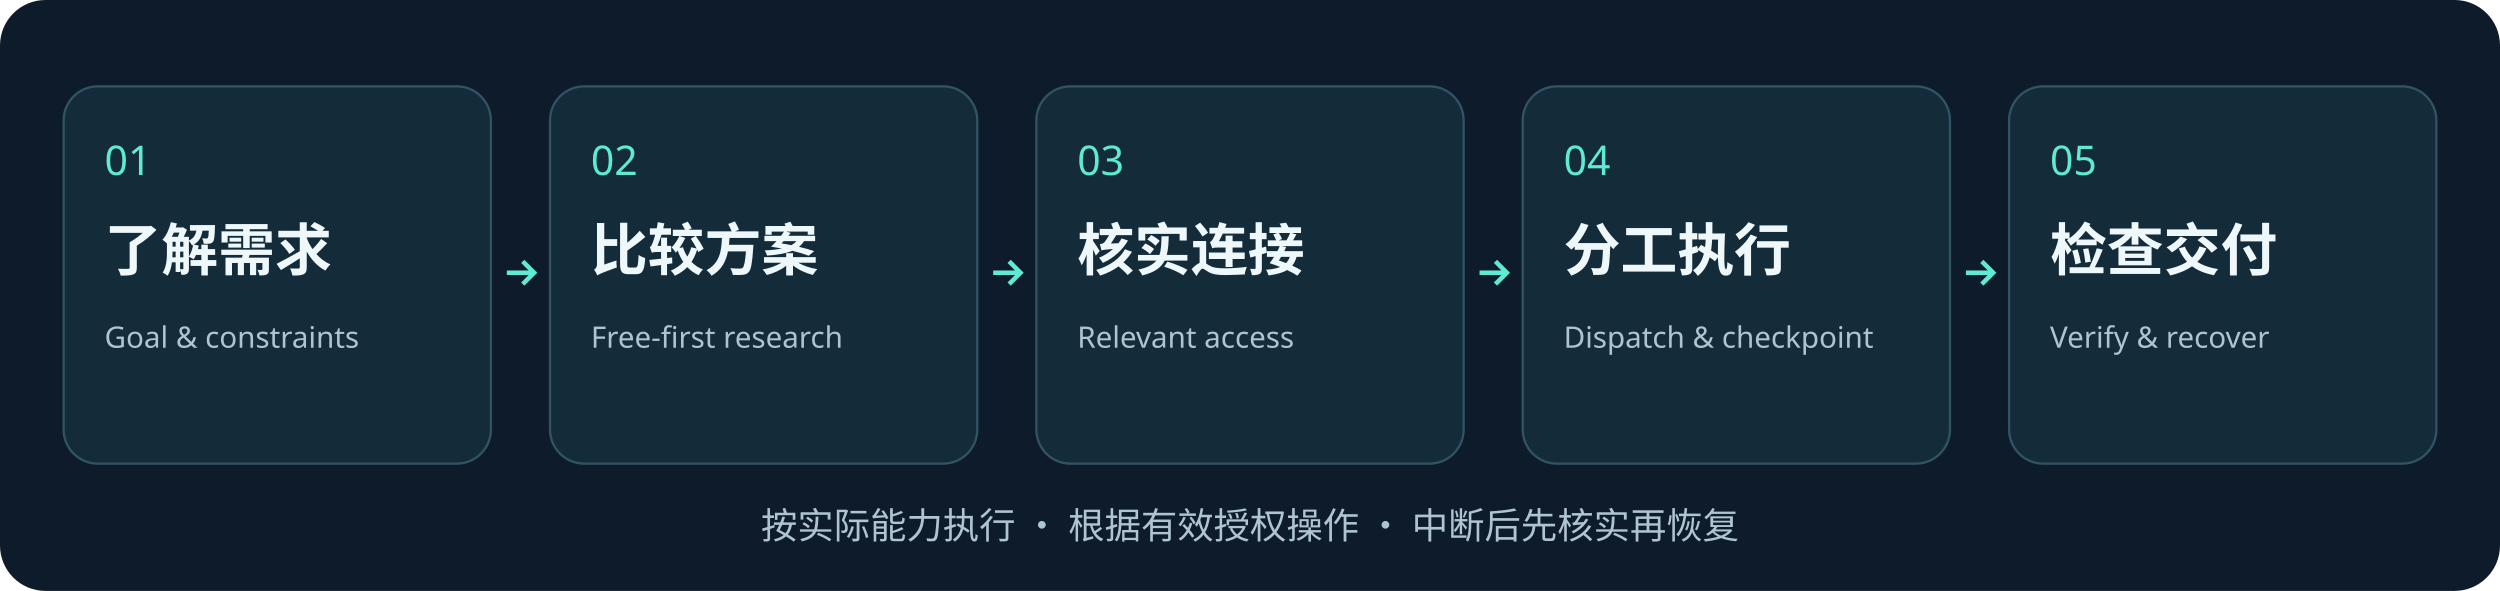
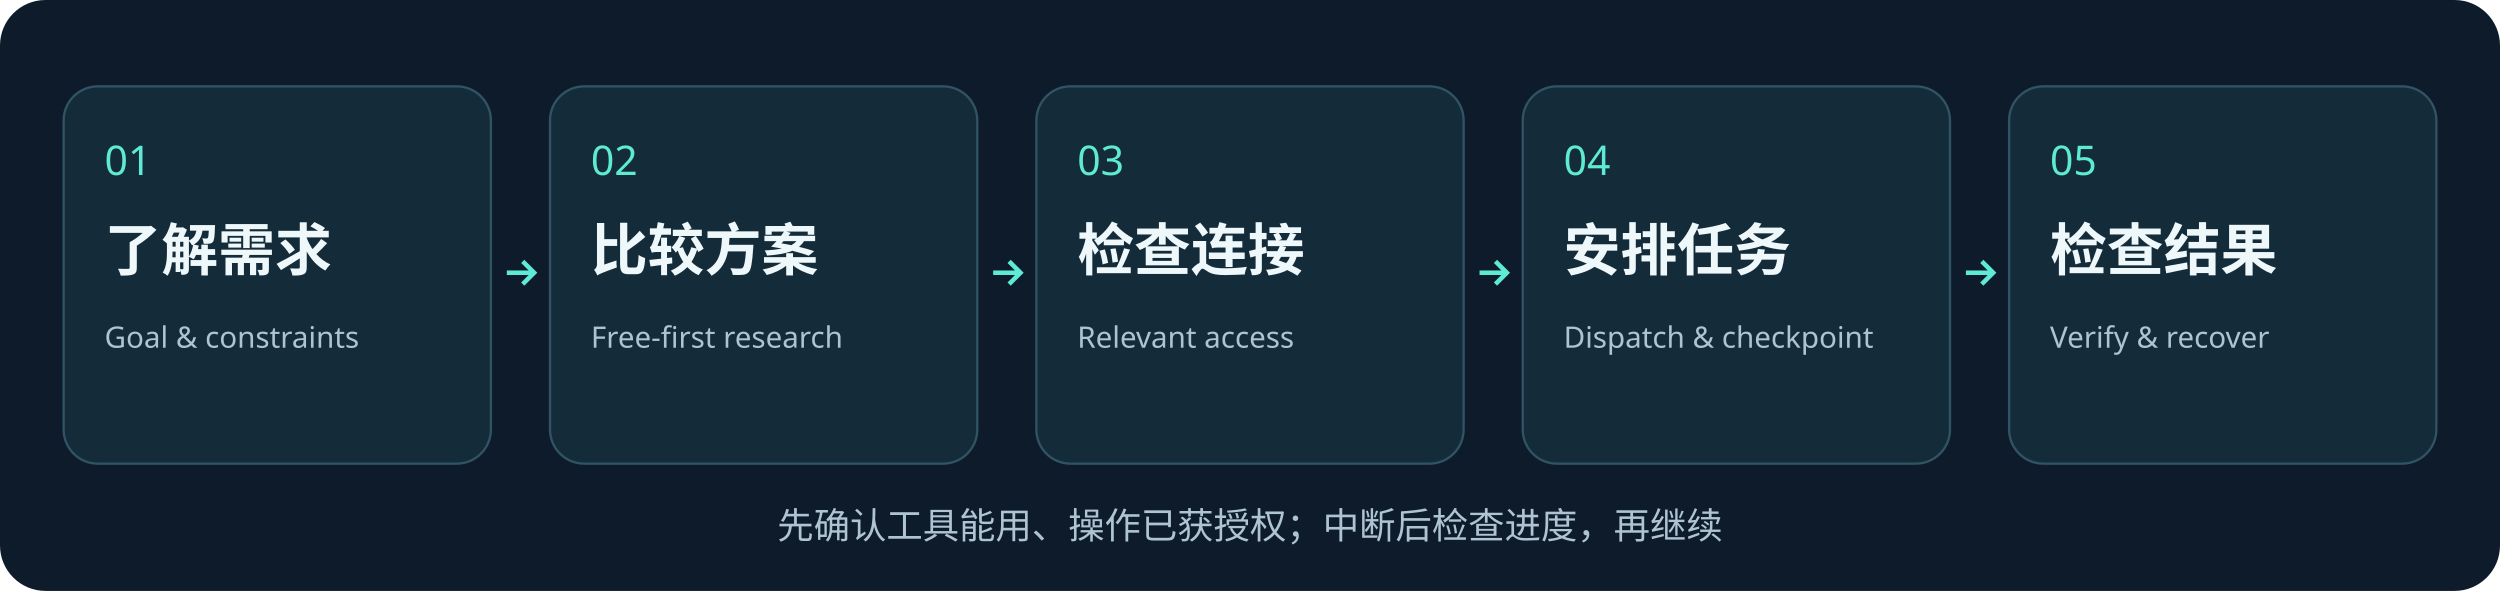
<svg xmlns="http://www.w3.org/2000/svg" width="1100" height="260" viewBox="0 0 1100 260" role="img" aria-labelledby="title desc">
  <rect width="1100" height="260" rx="20" fill="#0e1b2b" />
  <rect x="28" y="38" width="188" height="166" rx="15" fill="#142c3a" stroke="#315465" />
  <text x="46" y="77" fill="#5eead4" font-family="sans-serif" font-size="18">01</text>
  <text x="46" y="119" fill="#eef7fa" font-family="Noto Sans CJK SC,sans-serif" font-size="25" font-weight="600">了解需求</text>
  <text x="46" y="153" fill="#afc4d1" font-family="sans-serif" font-size="13">Goal &amp; constraints</text>
  <path d="M223 120h12m-5-5 5 5-5 5" stroke="#5eead4" fill="none" stroke-width="2" />
  <rect x="242" y="38" width="188" height="166" rx="15" fill="#142c3a" stroke="#315465" />
  <text x="260" y="77" fill="#5eead4" font-family="sans-serif" font-size="18">02</text>
  <text x="260" y="119" fill="#eef7fa" font-family="Noto Sans CJK SC,sans-serif" font-size="25" font-weight="600">比较方案</text>
  <text x="260" y="153" fill="#afc4d1" font-family="sans-serif" font-size="13">Free-first research</text>
  <path d="M437 120h12m-5-5 5 5-5 5" stroke="#5eead4" fill="none" stroke-width="2" />
  <rect x="456" y="38" width="188" height="166" rx="15" fill="#142c3a" stroke="#315465" />
  <text x="474" y="77" fill="#5eead4" font-family="sans-serif" font-size="18">03</text>
-   <text x="474" y="119" fill="#eef7fa" font-family="Noto Sans CJK SC,sans-serif" font-size="25" font-weight="600">核实连接</text>
+   <text x="474" y="119" fill="#eef7fa" font-family="Noto Sans CJK SC,sans-serif" font-size="25" font-weight="600">检查连接</text>
  <text x="474" y="153" fill="#afc4d1" font-family="sans-serif" font-size="13">Relevant access</text>
  <path d="M651 120h12m-5-5 5 5-5 5" stroke="#5eead4" fill="none" stroke-width="2" />
  <rect x="670" y="38" width="188" height="166" rx="15" fill="#142c3a" stroke="#315465" />
  <text x="688" y="77" fill="#5eead4" font-family="sans-serif" font-size="18">04</text>
-   <text x="688" y="119" fill="#eef7fa" font-family="Noto Sans CJK SC,sans-serif" font-size="25" font-weight="600">分工执行</text>
+   <text x="688" y="119" fill="#eef7fa" font-family="Noto Sans CJK SC,sans-serif" font-size="25" font-weight="600">安排任务</text>
  <text x="688" y="153" fill="#afc4d1" font-family="sans-serif" font-size="13">Dispatch &amp; checkpoint</text>
  <path d="M865 120h12m-5-5 5 5-5 5" stroke="#5eead4" fill="none" stroke-width="2" />
  <rect x="884" y="38" width="188" height="166" rx="15" fill="#142c3a" stroke="#315465" />
  <text x="902" y="77" fill="#5eead4" font-family="sans-serif" font-size="18">05</text>
-   <text x="902" y="119" fill="#eef7fa" font-family="Noto Sans CJK SC,sans-serif" font-size="25" font-weight="600">检查交付</text>
+   <text x="902" y="119" fill="#eef7fa" font-family="Noto Sans CJK SC,sans-serif" font-size="25" font-weight="600">检查结果</text>
  <text x="902" y="153" fill="#afc4d1" font-family="sans-serif" font-size="13">Verify &amp; recover</text>
-   <text x="550" y="237" text-anchor="middle" font-family="Noto Sans CJK SC,sans-serif" font-size="16" fill="#afc4d1">按实际能力执行 · 根据有效授权操作 · 中断后先核实再恢复</text>
+   <text x="550" y="237" text-anchor="middle" font-family="Noto Sans CJK SC,sans-serif" font-size="16" fill="#afc4d1">先确认工具能用、操作已获授权；中断后检查进度，再继续</text>
</svg>
